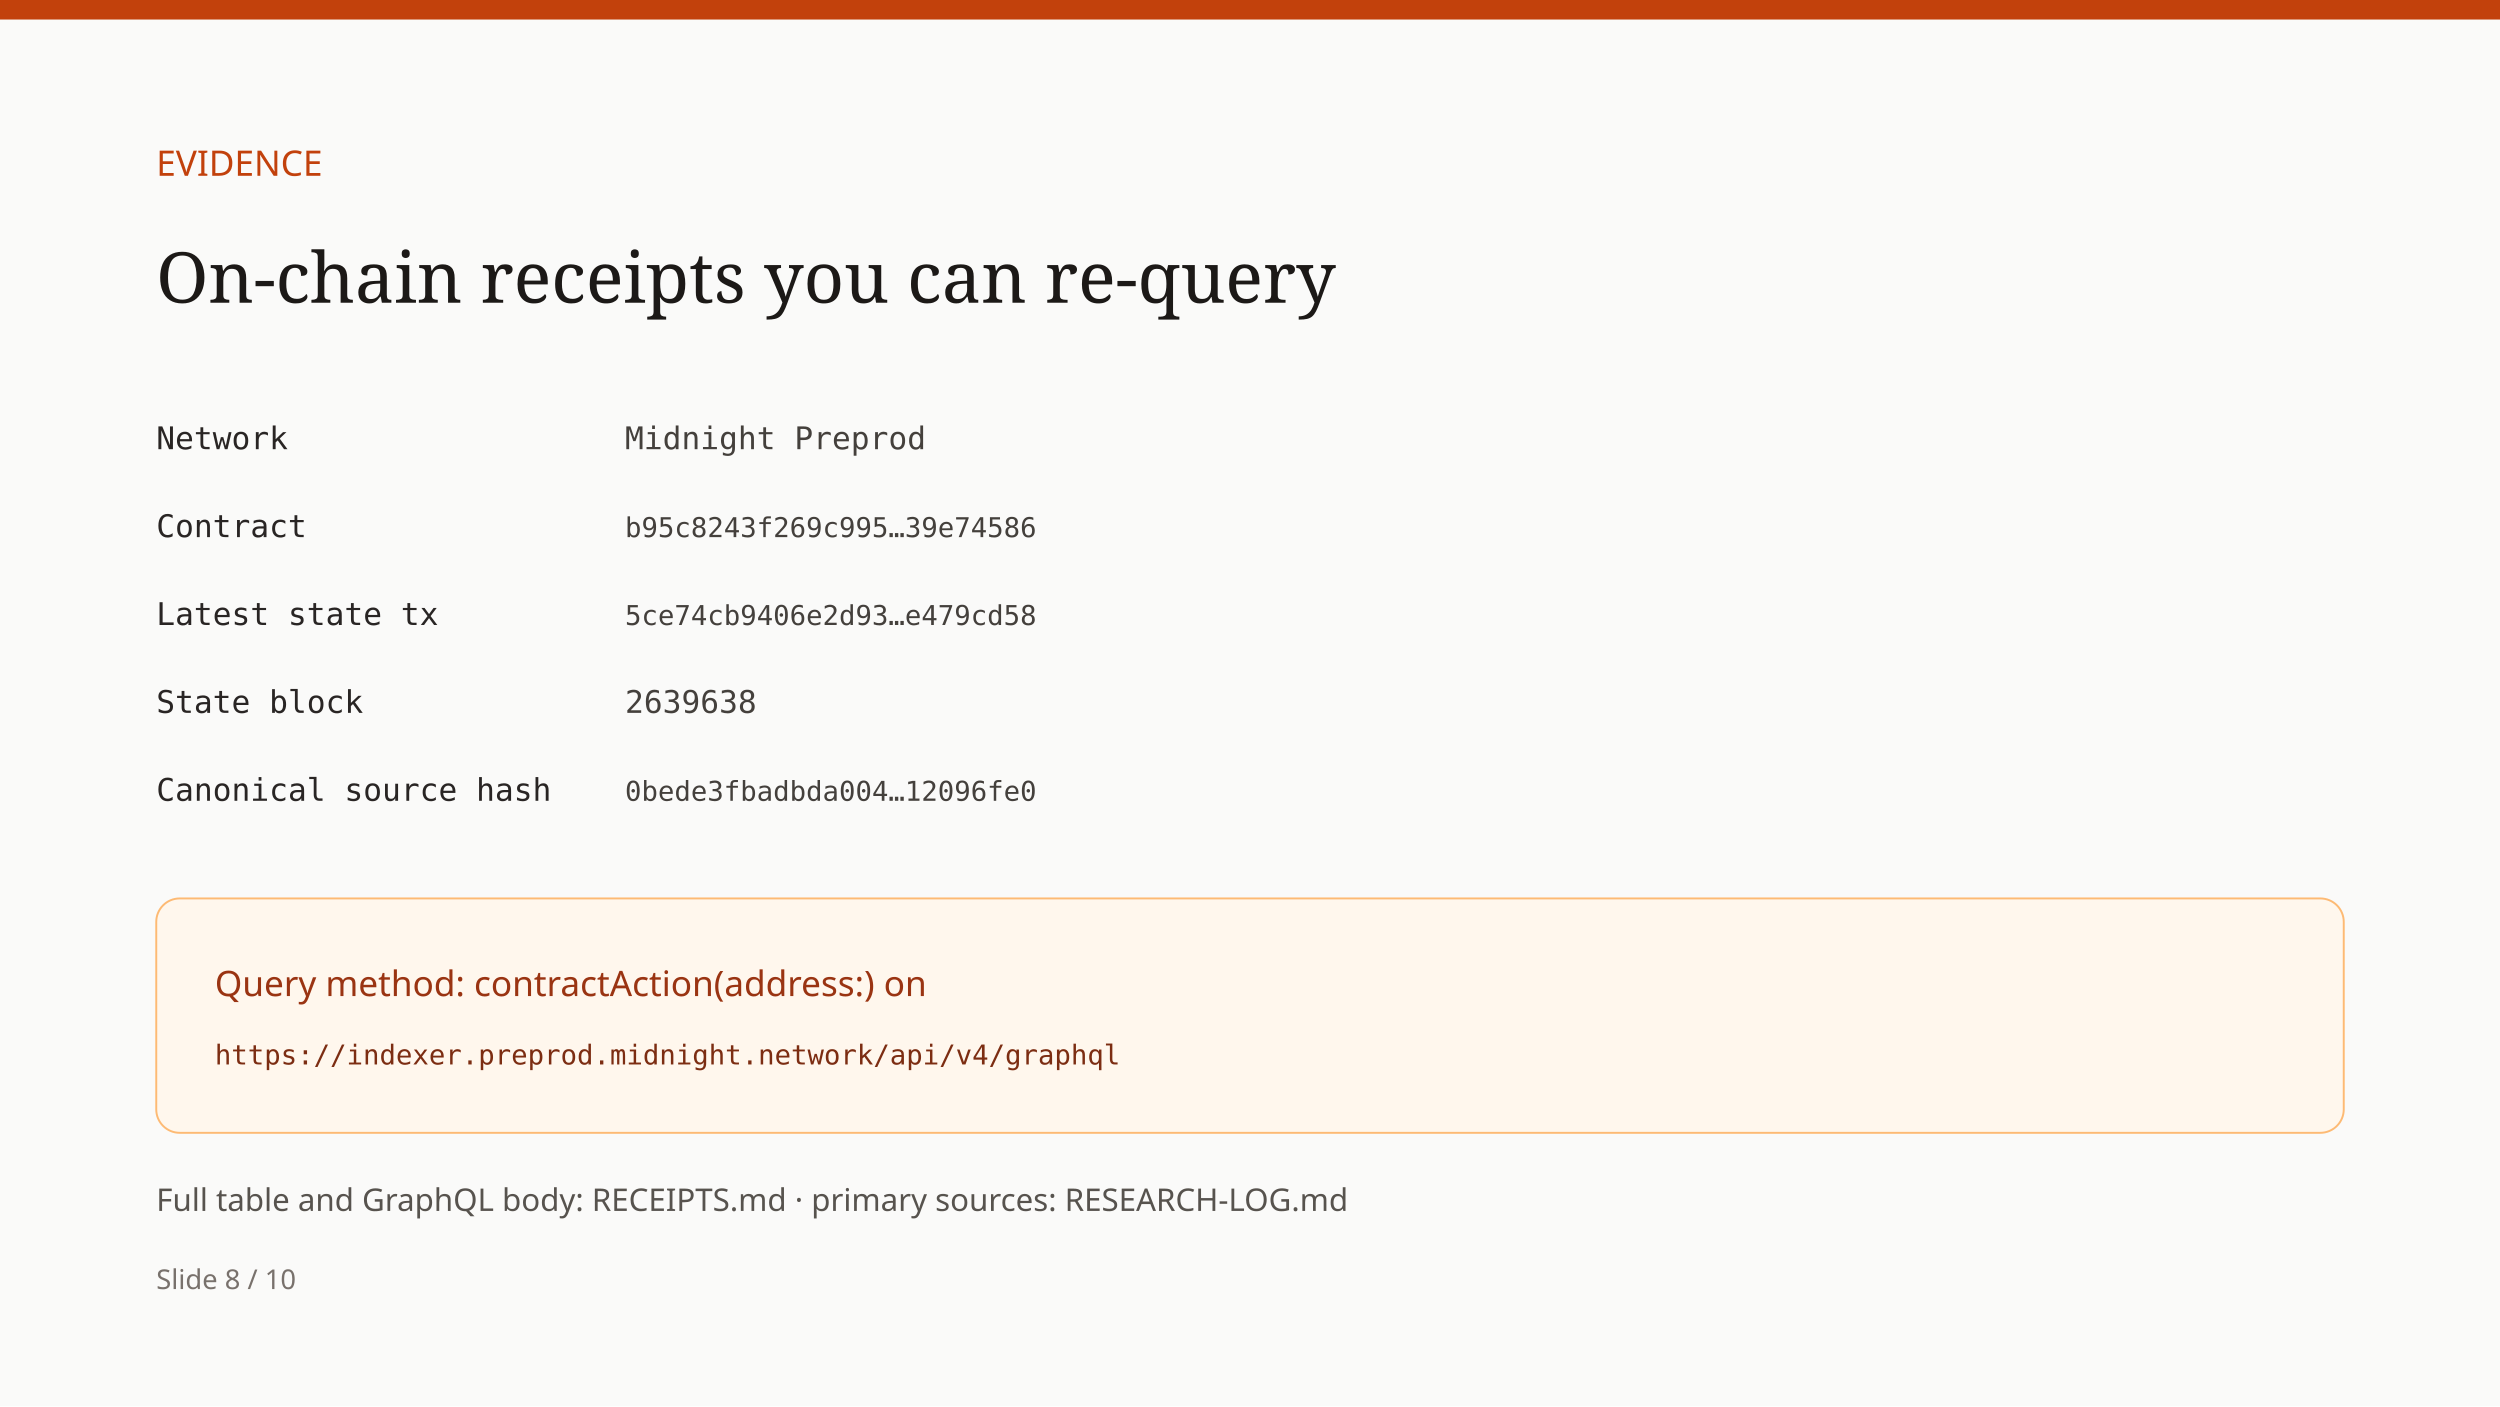
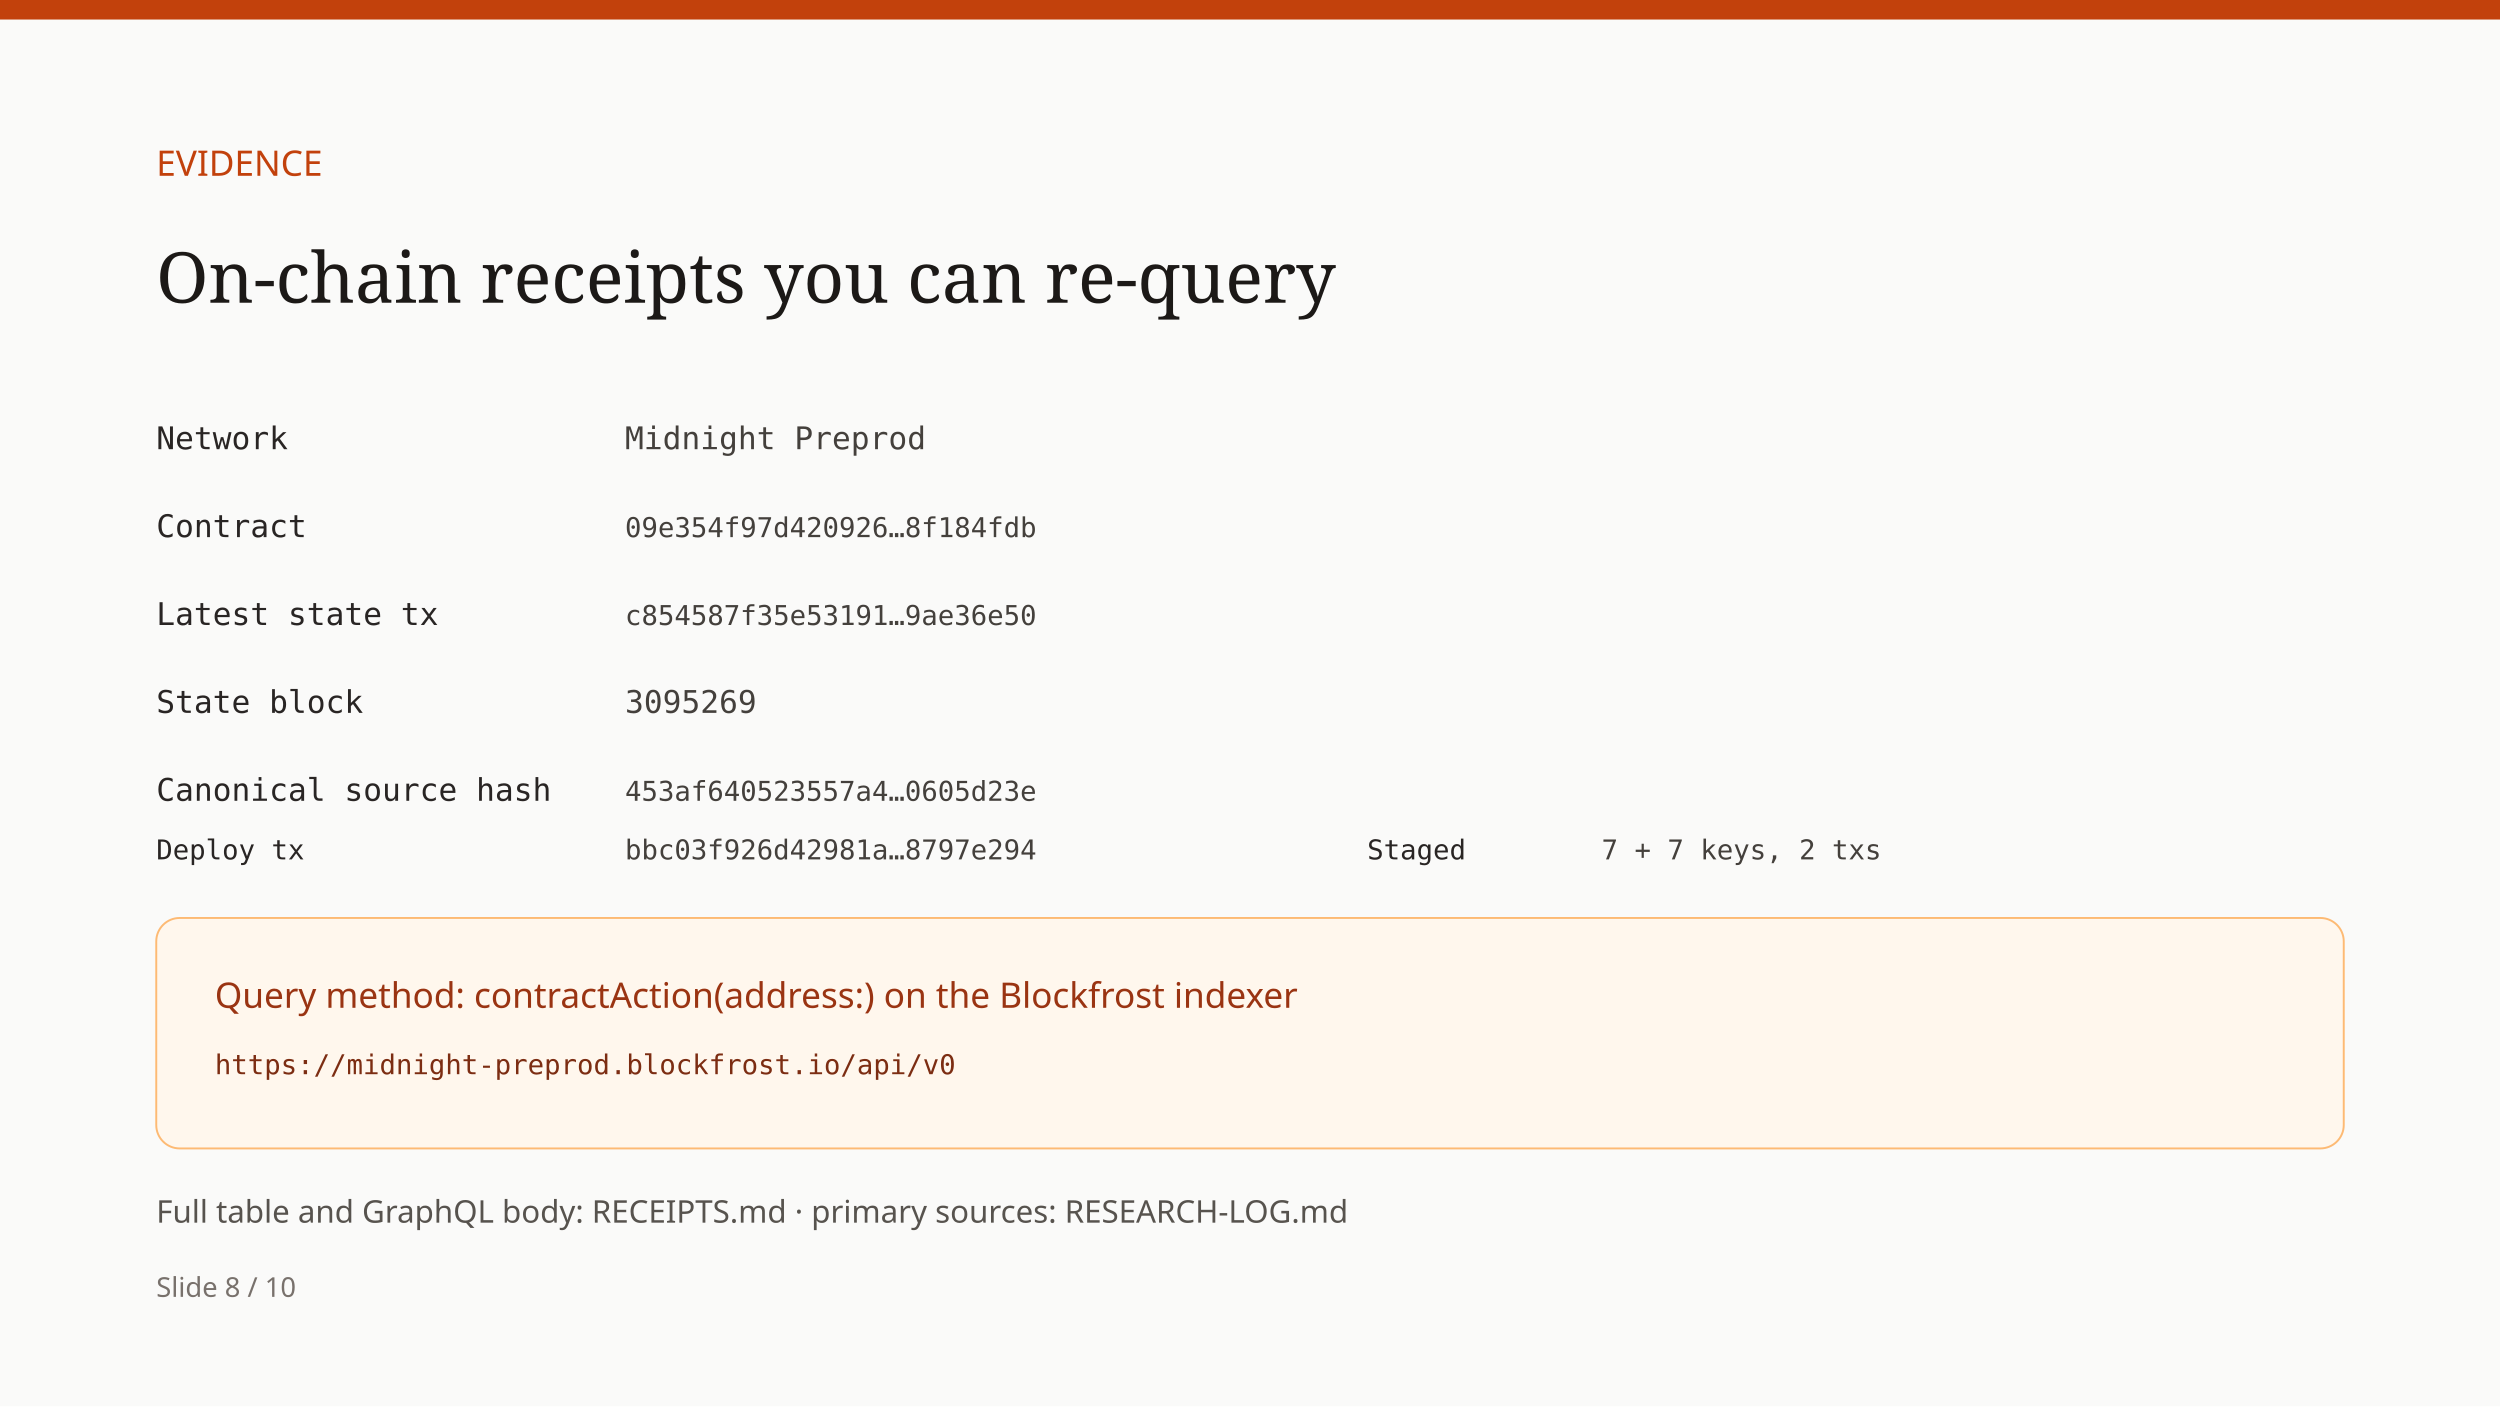
<svg xmlns="http://www.w3.org/2000/svg" width="1280" height="720" viewBox="0 0 1280 720">
  <rect width="1280" height="720" fill="#fafaf9" />
  <rect x="0" y="0" width="1280" height="10" fill="#c2410c" />
  <text x="80" y="90" font-family="system-ui, sans-serif" font-size="18" fill="#c2410c">EVIDENCE</text>
  <text x="80" y="155" font-family="Georgia, serif" font-size="36" fill="#1c1917">On-chain receipts you can re-query</text>
  <text x="80" y="230" font-family="monospace" font-size="16" fill="#292524">Network</text>
  <text x="320" y="230" font-family="monospace" font-size="16" fill="#44403c">Midnight Preprod</text>
  <text x="80" y="275" font-family="monospace" font-size="16" fill="#292524">Contract</text>
-   <text x="320" y="275" font-family="monospace" font-size="14" fill="#44403c">b95c8243f269c995…39e74586</text>
+   <text x="320" y="275" font-family="monospace" font-size="14" fill="#44403c">09e354f97d420926…8f184fdb</text>
  <text x="80" y="320" font-family="monospace" font-size="16" fill="#292524">Latest state tx</text>
-   <text x="320" y="320" font-family="monospace" font-size="14" fill="#44403c">5ce74cb9406e2d93…e479cd58</text>
+   <text x="320" y="320" font-family="monospace" font-size="14" fill="#44403c">c854587f35e53191…9ae36e50</text>
  <text x="80" y="365" font-family="monospace" font-size="16" fill="#292524">State block</text>
-   <text x="320" y="365" font-family="monospace" font-size="16" fill="#44403c">2639638</text>
+   <text x="320" y="365" font-family="monospace" font-size="16" fill="#44403c">3095269</text>
  <text x="80" y="410" font-family="monospace" font-size="16" fill="#292524">Canonical source hash</text>
-   <text x="320" y="410" font-family="monospace" font-size="14" fill="#44403c">0bede3fbadbda004…12096fe0</text>
-   <rect x="80" y="460" width="1120" height="120" rx="12" fill="#fff7ed" stroke="#fdba74" />
-   <text x="110" y="510" font-family="system-ui, sans-serif" font-size="18" fill="#9a3412">Query method: contractAction(address:) on</text>
-   <text x="110" y="545" font-family="monospace" font-size="14" fill="#7c2d12">https://indexer.preprod.midnight.network/api/v4/graphql</text>
-   <text x="80" y="620" font-family="system-ui, sans-serif" font-size="16" fill="#57534e">Full table and GraphQL body: RECEIPTS.md · primary sources: RESEARCH-LOG.md</text>
-   <text x="80" y="660" font-family="system-ui, sans-serif" font-size="14" fill="#78716c">Slide 8 / 10</text>
+   <text x="320" y="410" font-family="monospace" font-size="14" fill="#44403c">453af640523557a4…0605d23e</text>
+   <text x="80" y="440" font-family="monospace" font-size="14" fill="#292524">Deploy tx</text>
+   <text x="320" y="440" font-family="monospace" font-size="14" fill="#44403c">bbc03f926d42981a…8797e294</text>
+   <text x="700" y="440" font-family="monospace" font-size="14" fill="#292524">Staged</text>
+   <text x="820" y="440" font-family="monospace" font-size="14" fill="#44403c">7 + 7 keys, 2 txs</text>
+   <rect x="80" y="470" width="1120" height="118" rx="12" fill="#fff7ed" stroke="#fdba74" />
+   <text x="110" y="516" font-family="system-ui, sans-serif" font-size="18" fill="#9a3412">Query method: contractAction(address:) on the Blockfrost indexer</text>
+   <text x="110" y="550" font-family="monospace" font-size="14" fill="#7c2d12">https://midnight-preprod.blockfrost.io/api/v0</text>
+   <text x="80" y="626" font-family="system-ui, sans-serif" font-size="16" fill="#57534e">Full table and GraphQL body: RECEIPTS.md · primary sources: RESEARCH-LOG.md</text>
+   <text x="80" y="664" font-family="system-ui, sans-serif" font-size="14" fill="#78716c">Slide 8 / 10</text>
</svg>
